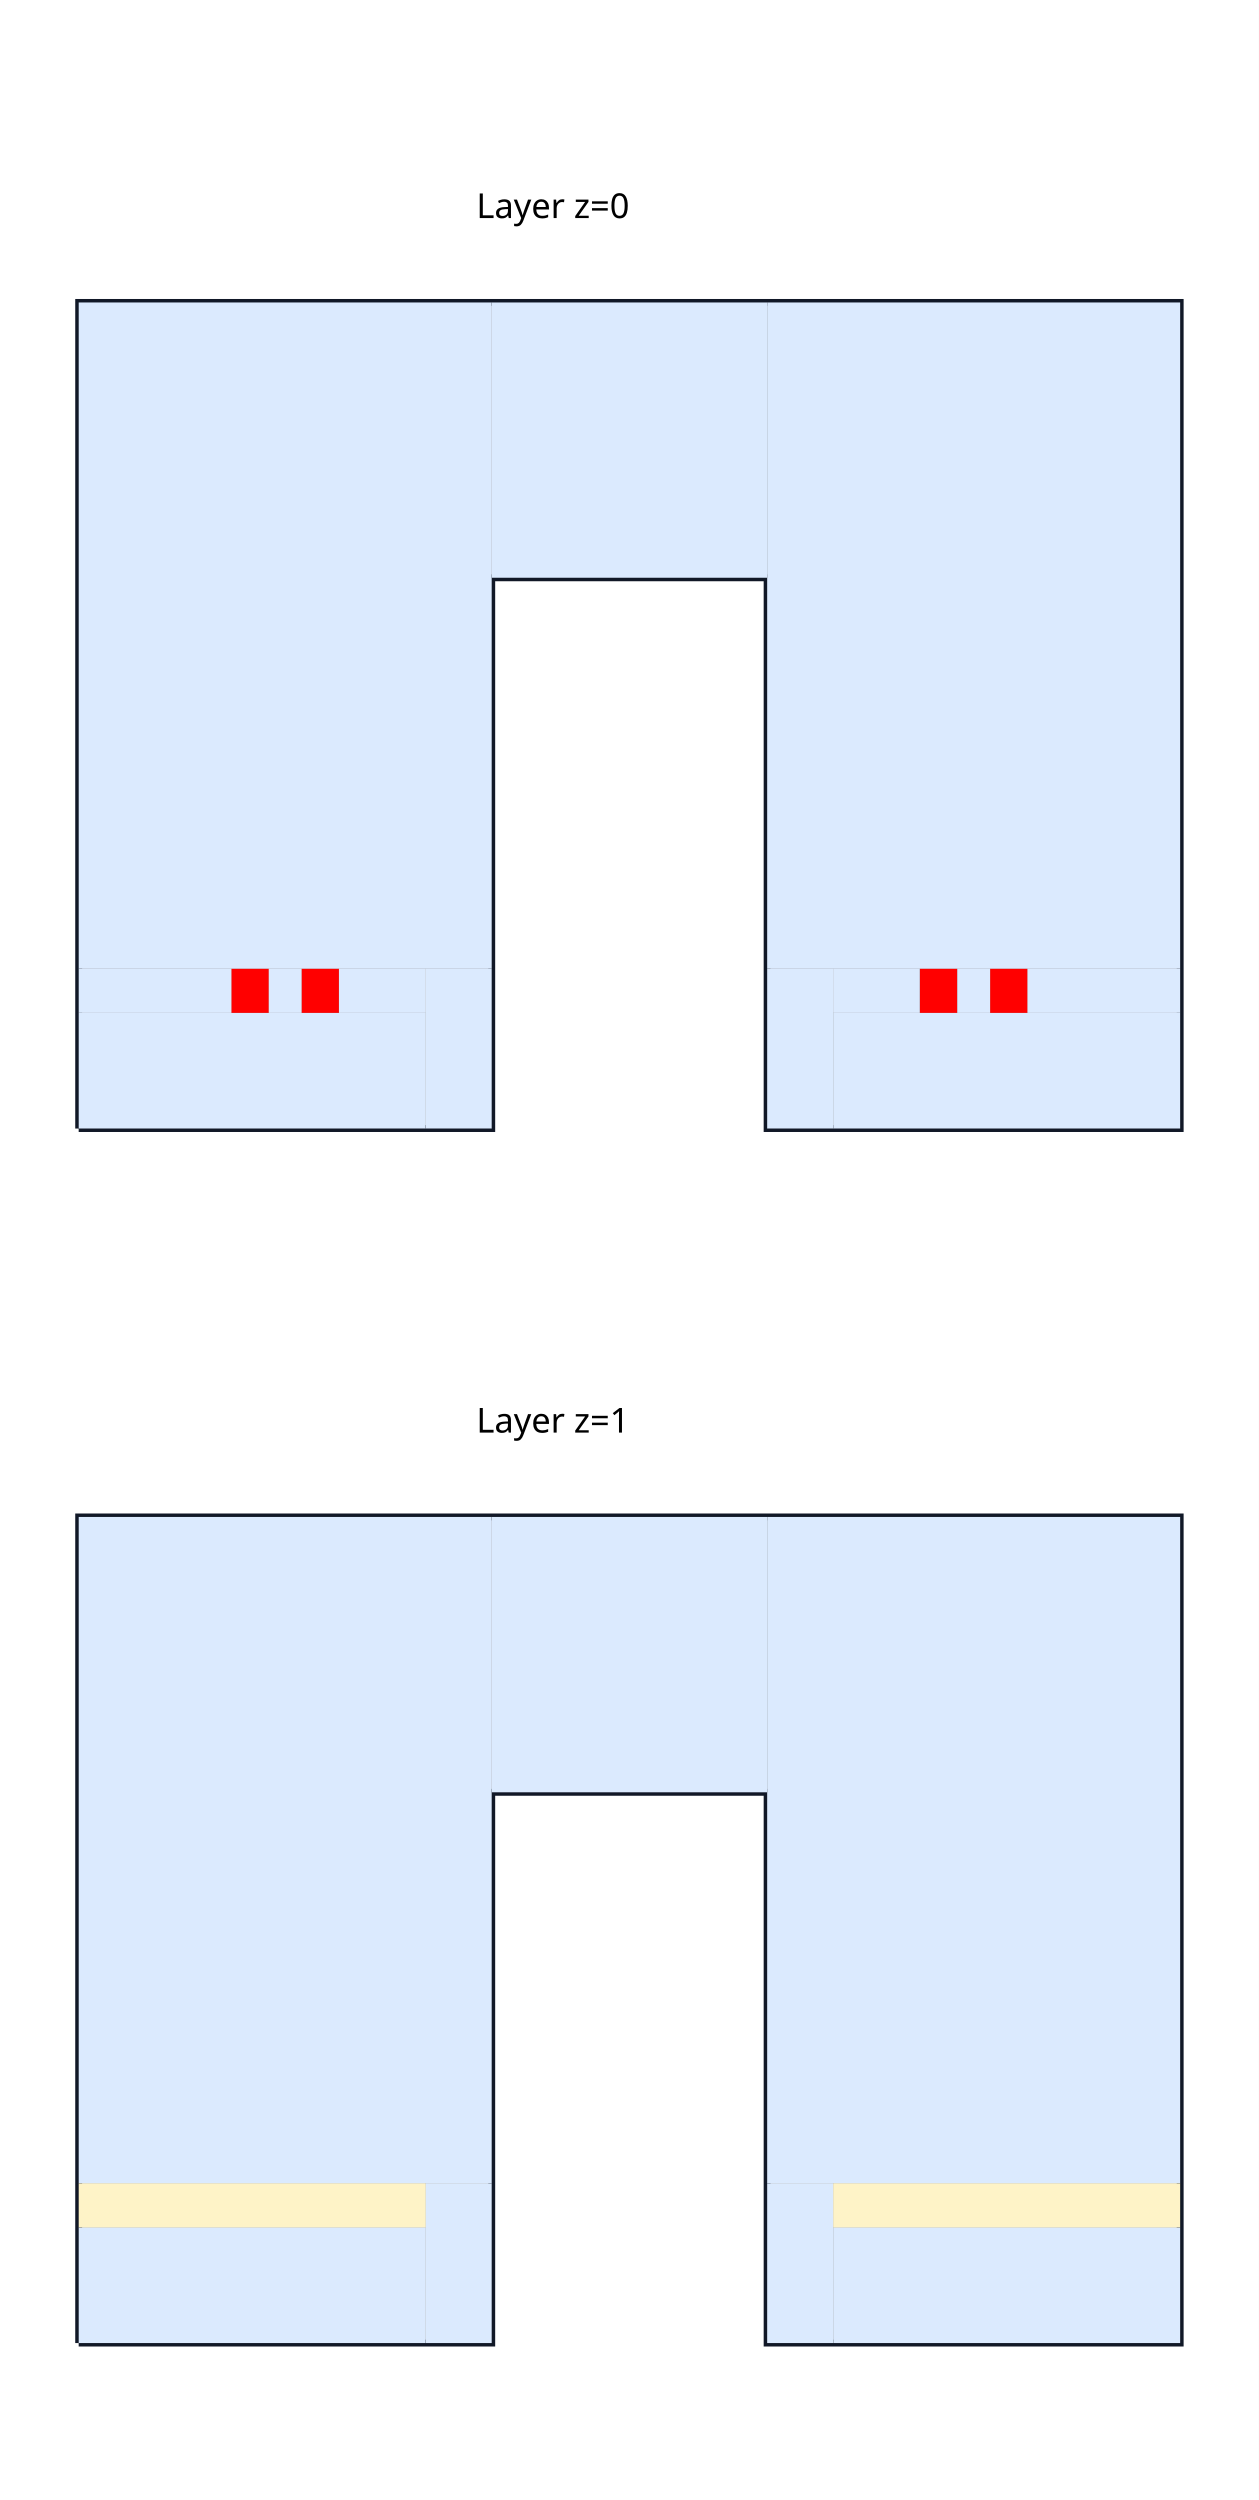
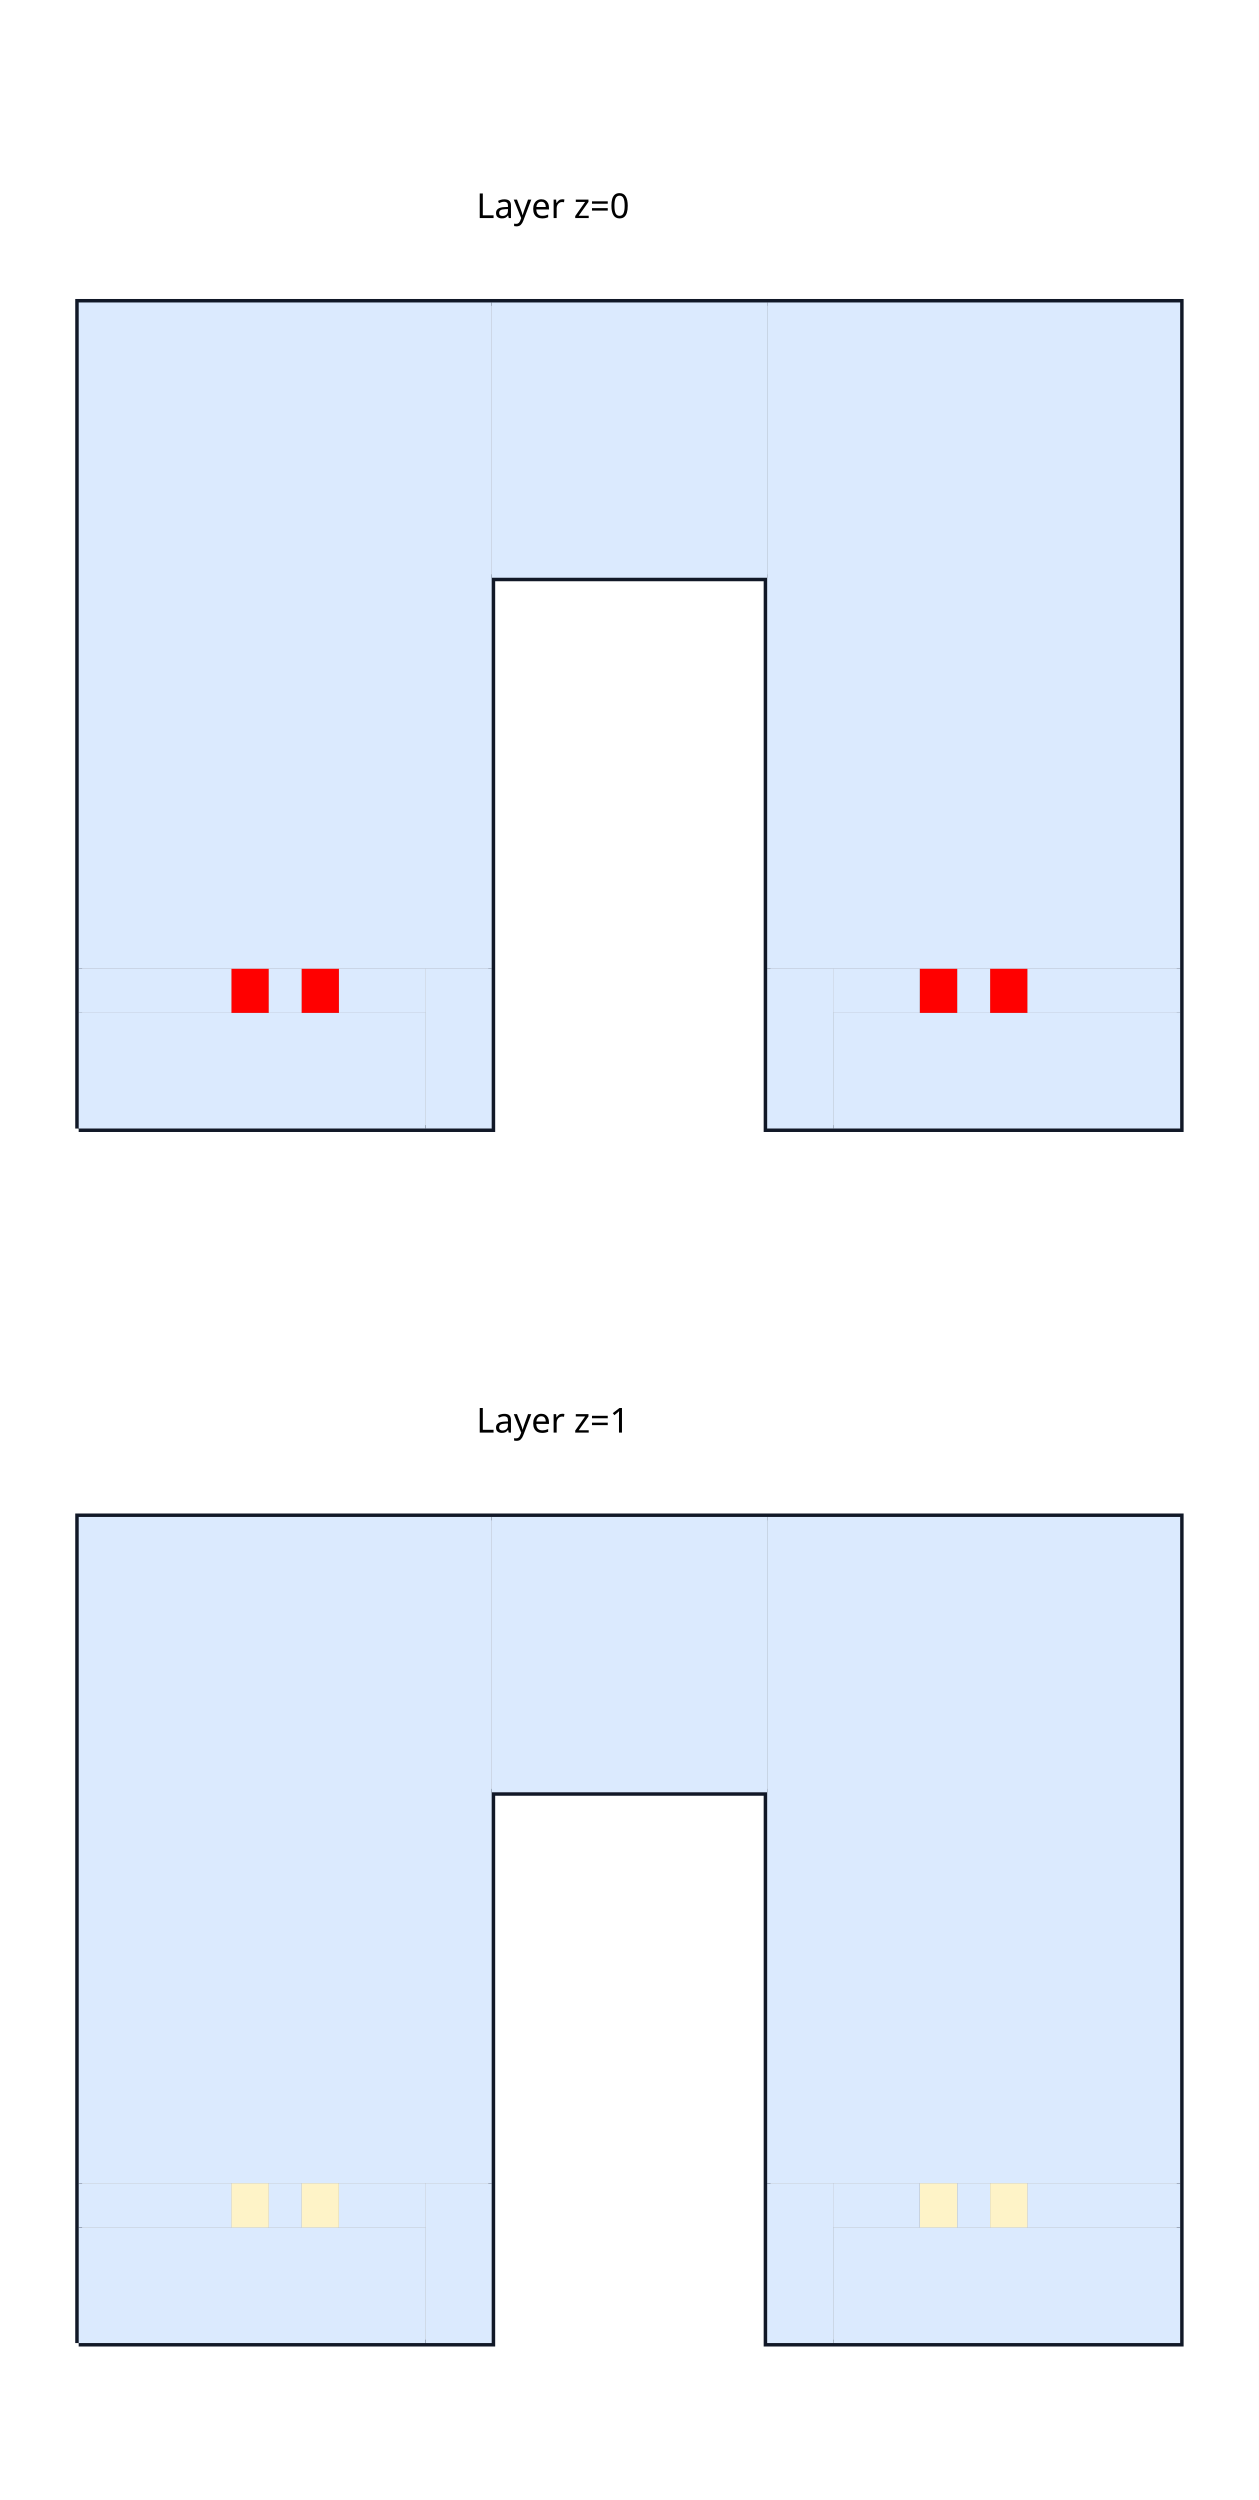
<svg xmlns="http://www.w3.org/2000/svg" width="640" height="1271" viewBox="0 0 640 1271">
  <rect width="100%" height="100%" fill="white" />
  <g>
    <polyline data-points="-8,-6 -2,-6 -2,2 2,2 2,-6 8,-6 8,6 -8,6 -8,-6" data-type="line" data-label="outline" points="40,573.754 250,573.754 250,293.754 390,293.754 390,573.754 600,573.754 600,153.754 40,153.754 40,573.754" fill="none" stroke="#111827" stroke-width="3.5" />
  </g>
  <g>
-     <polyline data-points="-8,-23.64166666666667 -2,-23.64166666666667 -2,-15.64166666666667 2,-15.64166666666667 2,-23.64166666666667 8,-23.64166666666667 8,-11.64166666666667 -8,-11.64166666666667 -8,-23.64166666666667" data-type="line" data-label="outline" points="40,1191.213 250,1191.213 250,911.212 390,911.212 390,1191.213 600,1191.213 600,771.213 40,771.213 40,1191.213" fill="none" stroke="#111827" stroke-width="3.5" />
+     <polyline data-points="-8,-23.641666666666666 -2,-23.641666666666666 -2,-15.641666666666666 2,-15.641666666666666 2,-23.641666666666666 8,-23.641666666666666 8,-11.641666666666666 -8,-11.641666666666666 -8,-23.641666666666666" data-type="line" data-label="outline" points="40,1191.212 250,1191.212 250,911.212 390,911.212 390,1191.212 600,1191.212 600,771.212 40,771.212 40,1191.212" fill="none" stroke="#111827" stroke-width="3.5" />
  </g>
  <g>
-     <rect data-type="rect" data-label="node" data-x="-5" data-y="1.1600000000000008" x="40" y="153.754" width="210" height="338.8" fill="#dbeafe" stroke="black" stroke-width="0.029" />
+     <rect data-type="rect" data-label="node" data-x="-5" data-y="1.1600000000000001" x="40" y="153.754" width="210" height="338.8" fill="#dbeafe" stroke="black" stroke-width="0.029" />
  </g>
  <g>
-     <rect data-type="rect" data-label="node" data-x="5" data-y="1.1600000000000008" x="390" y="153.754" width="210" height="338.8" fill="#dbeafe" stroke="black" stroke-width="0.029" />
+     <rect data-type="rect" data-label="node" data-x="5" data-y="1.1600000000000001" x="390" y="153.754" width="210" height="338.8" fill="#dbeafe" stroke="black" stroke-width="0.029" />
  </g>
  <g>
    <rect data-type="rect" data-label="node" data-x="0" data-y="4" x="250" y="153.754" width="140" height="140" fill="#dbeafe" stroke="black" stroke-width="0.029" />
  </g>
  <g>
    <rect data-type="rect" data-label="node" data-x="-5.48" data-y="-5.16" x="40" y="514.954" width="176.4" height="58.8" fill="#dbeafe" stroke="black" stroke-width="0.029" />
  </g>
  <g>
    <rect data-type="rect" data-label="node" data-x="5.48" data-y="-5.16" x="423.6" y="514.954" width="176.4" height="58.8" fill="#dbeafe" stroke="black" stroke-width="0.029" />
  </g>
  <g>
-     <rect data-type="rect" data-label="node" data-x="-2.4800000000000004" data-y="-4.84" x="216.4" y="492.554" width="33.6" height="81.2" fill="#dbeafe" stroke="black" stroke-width="0.029" />
+     <rect data-type="rect" data-label="node" data-x="-2.48" data-y="-4.84" x="216.4" y="492.554" width="33.6" height="81.2" fill="#dbeafe" stroke="black" stroke-width="0.029" />
  </g>
  <g>
-     <rect data-type="rect" data-label="node" data-x="2.4800000000000004" data-y="-4.84" x="390" y="492.554" width="33.6" height="81.2" fill="#dbeafe" stroke="black" stroke-width="0.029" />
+     <rect data-type="rect" data-label="node" data-x="2.48" data-y="-4.84" x="390" y="492.554" width="33.6" height="81.2" fill="#dbeafe" stroke="black" stroke-width="0.029" />
  </g>
  <g>
-     <rect data-type="rect" data-label="node" data-x="6.890000000000001" data-y="-4" x="522.3" y="492.554" width="77.7" height="22.4" fill="#dbeafe" stroke="black" stroke-width="0.029" />
+     <rect data-type="rect" data-label="node" data-x="-6.890000000000001" data-y="-3.999999999999999" x="40" y="492.554" width="77.7" height="22.4" fill="#dbeafe" stroke="black" stroke-width="0.029" />
  </g>
  <g>
-     <rect data-type="rect" data-label="node" data-x="-6.89" data-y="-4" x="40" y="492.554" width="77.7" height="22.4" fill="#dbeafe" stroke="black" stroke-width="0.029" />
+     <rect data-type="rect" data-label="node" data-x="-5" data-y="-3.999999999999999" x="136.6" y="492.554" width="16.8" height="22.4" fill="#dbeafe" stroke="black" stroke-width="0.029" />
  </g>
  <g>
-     <rect data-type="rect" data-label="node" data-x="-5" data-y="-4" x="136.6" y="492.554" width="16.8" height="22.4" fill="#dbeafe" stroke="black" stroke-width="0.029" />
+     <rect data-type="rect" data-label="node" data-x="-3.59" data-y="-3.999999999999999" x="172.3" y="492.554" width="44.1" height="22.4" fill="#dbeafe" stroke="black" stroke-width="0.029" />
  </g>
  <g>
-     <rect data-type="rect" data-label="node" data-x="-3.5900000000000003" data-y="-4" x="172.3" y="492.554" width="44.1" height="22.4" fill="#dbeafe" stroke="black" stroke-width="0.029" />
+     <rect data-type="rect" data-label="node" data-x="3.59" data-y="-3.999999999999999" x="423.6" y="492.554" width="44.1" height="22.4" fill="#dbeafe" stroke="black" stroke-width="0.029" />
  </g>
  <g>
-     <rect data-type="rect" data-label="node" data-x="3.5900000000000007" data-y="-4" x="423.6" y="492.554" width="44.1" height="22.4" fill="#dbeafe" stroke="black" stroke-width="0.029" />
+     <rect data-type="rect" data-label="node" data-x="5" data-y="-3.999999999999999" x="486.6" y="492.554" width="16.8" height="22.4" fill="#dbeafe" stroke="black" stroke-width="0.029" />
  </g>
  <g>
-     <rect data-type="rect" data-label="node" data-x="5" data-y="-4" x="486.6" y="492.554" width="16.8" height="22.4" fill="#dbeafe" stroke="black" stroke-width="0.029" />
+     <rect data-type="rect" data-label="node" data-x="6.889999999999999" data-y="-3.999999999999999" x="522.3" y="492.554" width="77.7" height="22.4" fill="#dbeafe" stroke="black" stroke-width="0.029" />
  </g>
  <g>
    <rect data-type="rect" data-label="node" data-x="-5.51" data-y="-4" x="117.7" y="492.554" width="18.9" height="22.4" fill="red" stroke="black" stroke-width="0.029" />
  </g>
  <g>
    <rect data-type="rect" data-label="node" data-x="-4.49" data-y="-4" x="153.4" y="492.554" width="18.9" height="22.4" fill="red" stroke="black" stroke-width="0.029" />
  </g>
  <g>
    <rect data-type="rect" data-label="node" data-x="4.49" data-y="-4" x="467.7" y="492.554" width="18.9" height="22.4" fill="red" stroke="black" stroke-width="0.029" />
  </g>
  <g>
    <rect data-type="rect" data-label="node" data-x="5.51" data-y="-4" x="503.4" y="492.554" width="18.9" height="22.4" fill="red" stroke="black" stroke-width="0.029" />
  </g>
  <g>
-     <rect data-type="rect" data-label="node" data-x="-5" data-y="-16.48166666666667" x="40" y="771.213" width="210" height="338.8" fill="#dbeafe" stroke="black" stroke-width="0.029" />
+     <rect data-type="rect" data-label="node" data-x="-5" data-y="-16.481666666666666" x="40" y="771.212" width="210" height="338.8" fill="#dbeafe" stroke="black" stroke-width="0.029" />
  </g>
  <g>
-     <rect data-type="rect" data-label="node" data-x="5" data-y="-16.48166666666667" x="390" y="771.213" width="210" height="338.8" fill="#dbeafe" stroke="black" stroke-width="0.029" />
+     <rect data-type="rect" data-label="node" data-x="5" data-y="-16.481666666666666" x="390" y="771.212" width="210" height="338.8" fill="#dbeafe" stroke="black" stroke-width="0.029" />
  </g>
  <g>
-     <rect data-type="rect" data-label="node" data-x="0" data-y="-13.64166666666667" x="250" y="771.213" width="140" height="140" fill="#dbeafe" stroke="black" stroke-width="0.029" />
+     <rect data-type="rect" data-label="node" data-x="0" data-y="-13.641666666666666" x="250" y="771.212" width="140" height="140" fill="#dbeafe" stroke="black" stroke-width="0.029" />
  </g>
  <g>
-     <rect data-type="rect" data-label="node" data-x="-5.48" data-y="-22.80166666666667" x="40" y="1132.412" width="176.4" height="58.8" fill="#dbeafe" stroke="black" stroke-width="0.029" />
+     <rect data-type="rect" data-label="node" data-x="-5.48" data-y="-22.801666666666666" x="40" y="1132.412" width="176.4" height="58.8" fill="#dbeafe" stroke="black" stroke-width="0.029" />
  </g>
  <g>
-     <rect data-type="rect" data-label="node" data-x="5.48" data-y="-22.80166666666667" x="423.6" y="1132.412" width="176.4" height="58.8" fill="#dbeafe" stroke="black" stroke-width="0.029" />
+     <rect data-type="rect" data-label="node" data-x="5.48" data-y="-22.801666666666666" x="423.6" y="1132.412" width="176.4" height="58.8" fill="#dbeafe" stroke="black" stroke-width="0.029" />
  </g>
  <g>
-     <rect data-type="rect" data-label="node" data-x="-2.4800000000000004" data-y="-22.48166666666667" x="216.4" y="1110.013" width="33.6" height="81.2" fill="#dbeafe" stroke="black" stroke-width="0.029" />
+     <rect data-type="rect" data-label="node" data-x="-2.48" data-y="-22.481666666666666" x="216.4" y="1110.013" width="33.6" height="81.2" fill="#dbeafe" stroke="black" stroke-width="0.029" />
  </g>
  <g>
-     <rect data-type="rect" data-label="node" data-x="2.4800000000000004" data-y="-22.48166666666667" x="390" y="1110.013" width="33.6" height="81.2" fill="#dbeafe" stroke="black" stroke-width="0.029" />
+     <rect data-type="rect" data-label="node" data-x="2.48" data-y="-22.481666666666666" x="390" y="1110.013" width="33.6" height="81.2" fill="#dbeafe" stroke="black" stroke-width="0.029" />
  </g>
  <g>
-     <rect data-type="rect" data-label="node" data-x="-5.48" data-y="-21.64166666666667" x="40" y="1110.013" width="176.4" height="22.4" fill="#fef3c7" stroke="black" stroke-width="0.029" />
+     <rect data-type="rect" data-label="node" data-x="-6.890000000000001" data-y="-21.641666666666666" x="40" y="1110.013" width="77.7" height="22.4" fill="#dbeafe" stroke="black" stroke-width="0.029" />
  </g>
  <g>
-     <rect data-type="rect" data-label="node" data-x="5.48" data-y="-21.64166666666667" x="423.6" y="1110.013" width="176.4" height="22.4" fill="#fef3c7" stroke="black" stroke-width="0.029" />
+     <rect data-type="rect" data-label="node" data-x="-5" data-y="-21.641666666666666" x="136.6" y="1110.013" width="16.8" height="22.4" fill="#dbeafe" stroke="black" stroke-width="0.029" />
  </g>
-   <text data-type="text" data-label="Layer z=0" data-x="0" data-y="7.613333333333335" x="320" y="97.287" fill="black" font-size="17.5" font-family="sans-serif" text-anchor="end" dominant-baseline="text-before-edge">Layer z=0</text>
-   <text data-type="text" data-label="Layer z=1" data-x="0" data-y="-10.028333333333334" x="320" y="714.746" fill="black" font-size="17.5" font-family="sans-serif" text-anchor="end" dominant-baseline="text-before-edge">Layer z=1</text>
+   <g>
+     <rect data-type="rect" data-label="node" data-x="-3.59" data-y="-21.641666666666666" x="172.3" y="1110.013" width="44.1" height="22.4" fill="#dbeafe" stroke="black" stroke-width="0.029" />
+   </g>
+   <g>
+     <rect data-type="rect" data-label="node" data-x="3.59" data-y="-21.641666666666666" x="423.6" y="1110.013" width="44.1" height="22.4" fill="#dbeafe" stroke="black" stroke-width="0.029" />
+   </g>
+   <g>
+     <rect data-type="rect" data-label="node" data-x="5" data-y="-21.641666666666666" x="486.6" y="1110.013" width="16.8" height="22.4" fill="#dbeafe" stroke="black" stroke-width="0.029" />
+   </g>
+   <g>
+     <rect data-type="rect" data-label="node" data-x="6.889999999999999" data-y="-21.641666666666666" x="522.3" y="1110.013" width="77.7" height="22.4" fill="#dbeafe" stroke="black" stroke-width="0.029" />
+   </g>
+   <g>
+     <rect data-type="rect" data-label="node" data-x="-5.51" data-y="-21.641666666666666" x="117.7" y="1110.013" width="18.9" height="22.4" fill="#fef3c7" stroke="black" stroke-width="0.029" />
+   </g>
+   <g>
+     <rect data-type="rect" data-label="node" data-x="-4.49" data-y="-21.641666666666666" x="153.4" y="1110.013" width="18.9" height="22.4" fill="#fef3c7" stroke="black" stroke-width="0.029" />
+   </g>
+   <g>
+     <rect data-type="rect" data-label="node" data-x="4.49" data-y="-21.641666666666666" x="467.7" y="1110.013" width="18.9" height="22.4" fill="#fef3c7" stroke="black" stroke-width="0.029" />
+   </g>
+   <g>
+     <rect data-type="rect" data-label="node" data-x="5.51" data-y="-21.641666666666666" x="503.4" y="1110.013" width="18.9" height="22.4" fill="#fef3c7" stroke="black" stroke-width="0.029" />
+   </g>
+   <text data-type="text" data-label="Layer z=0" data-x="0" data-y="7.613333333333333" x="320" y="97.288" fill="black" font-size="17.5" font-family="sans-serif" text-anchor="end" dominant-baseline="text-before-edge">Layer z=0</text>
+   <text data-type="text" data-label="Layer z=1" data-x="0" data-y="-10.028333333333332" x="320" y="714.746" fill="black" font-size="17.5" font-family="sans-serif" text-anchor="end" dominant-baseline="text-before-edge">Layer z=1</text>
  <g id="crosshair" style="display: none">
    <line id="crosshair-h" y1="0" y2="1271" stroke="#666" stroke-width="0.5" />
    <line id="crosshair-v" x1="0" x2="640" stroke="#666" stroke-width="0.5" />
    <text id="coordinates" font-family="monospace" font-size="12" fill="#666" />
  </g>
</svg>
